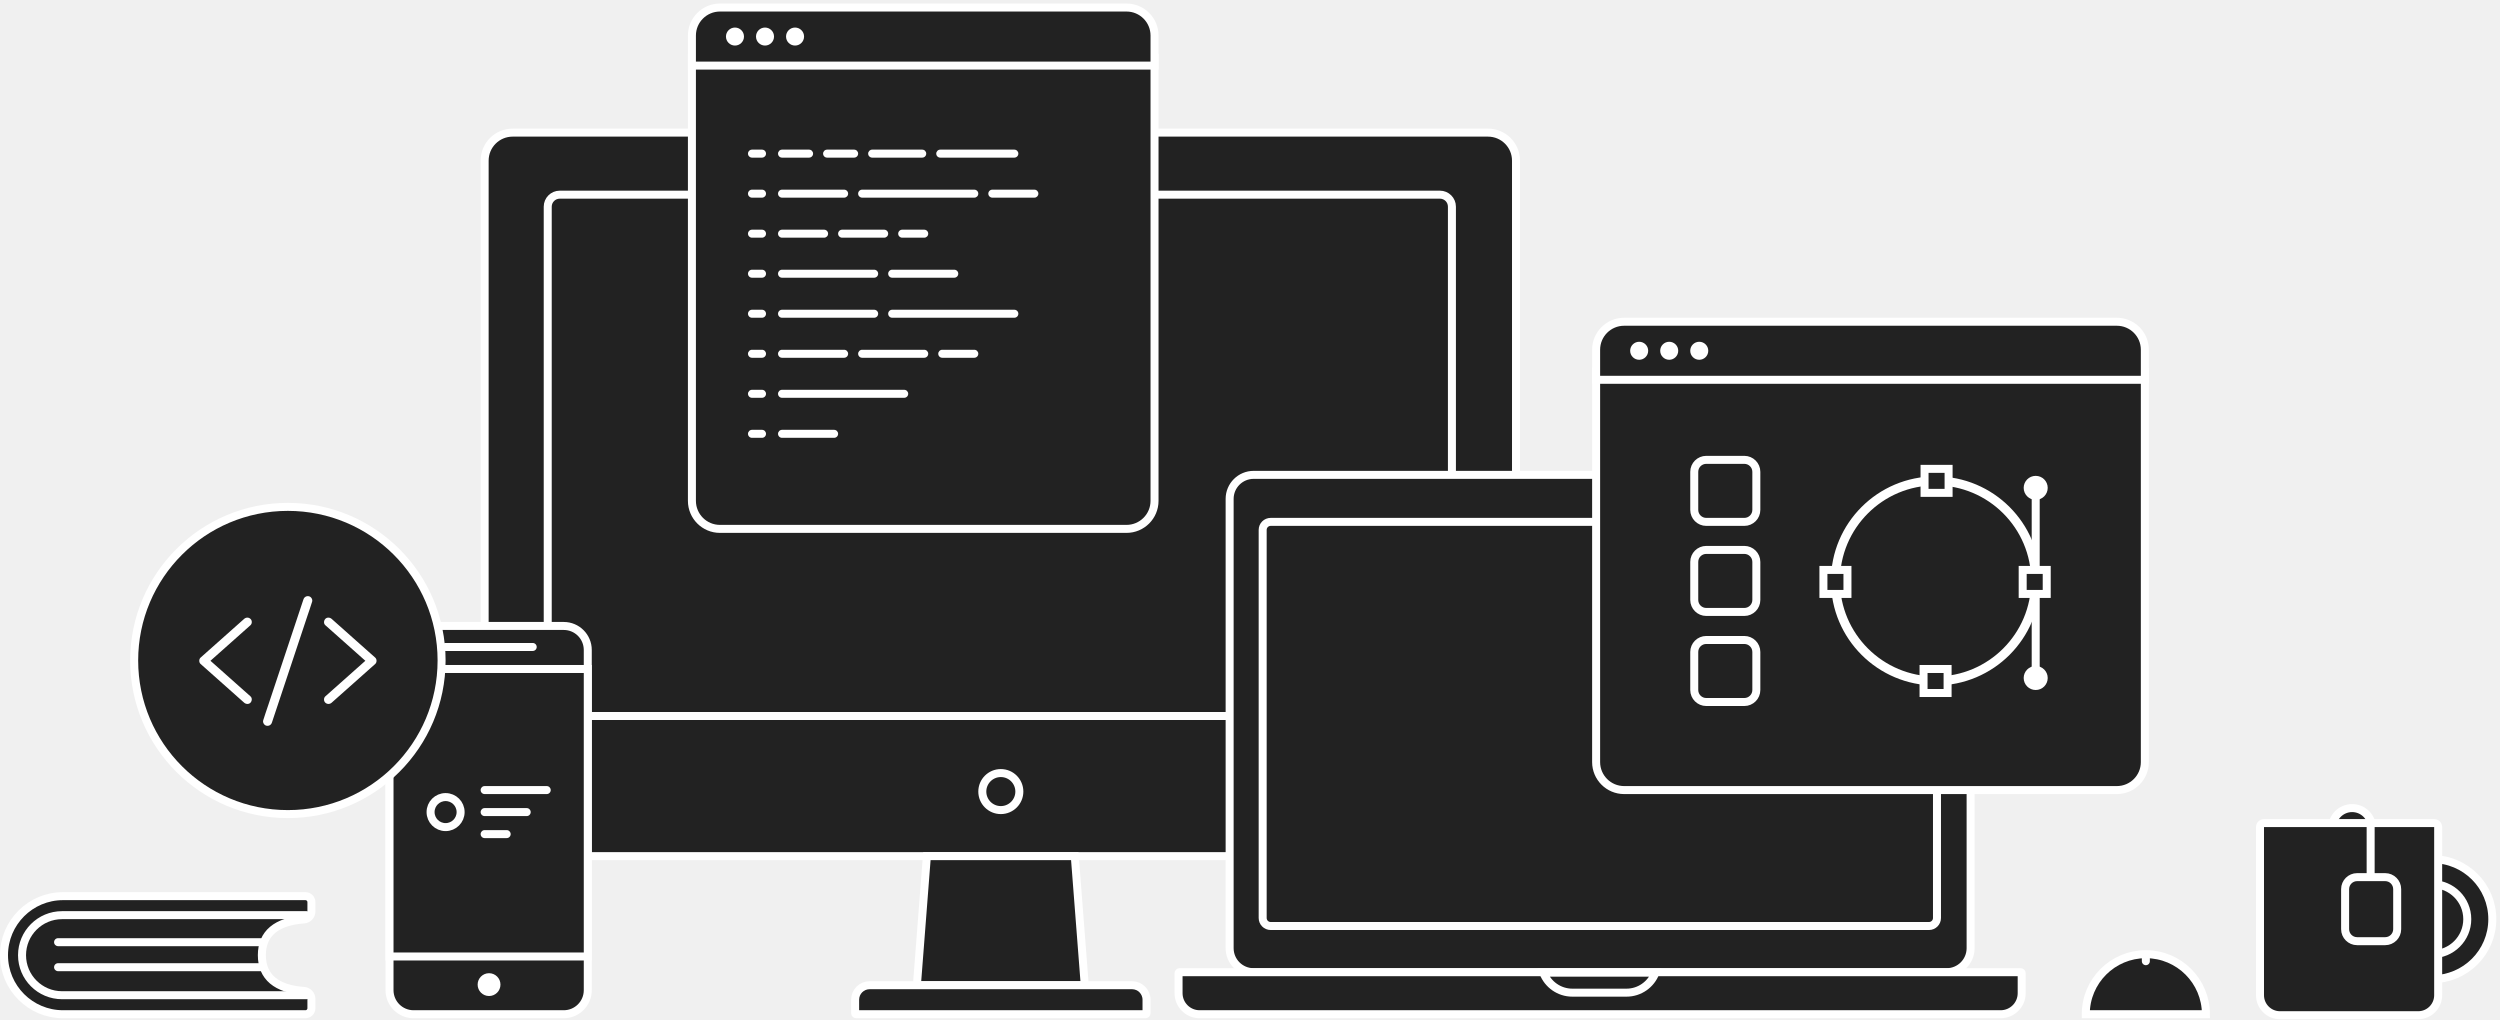
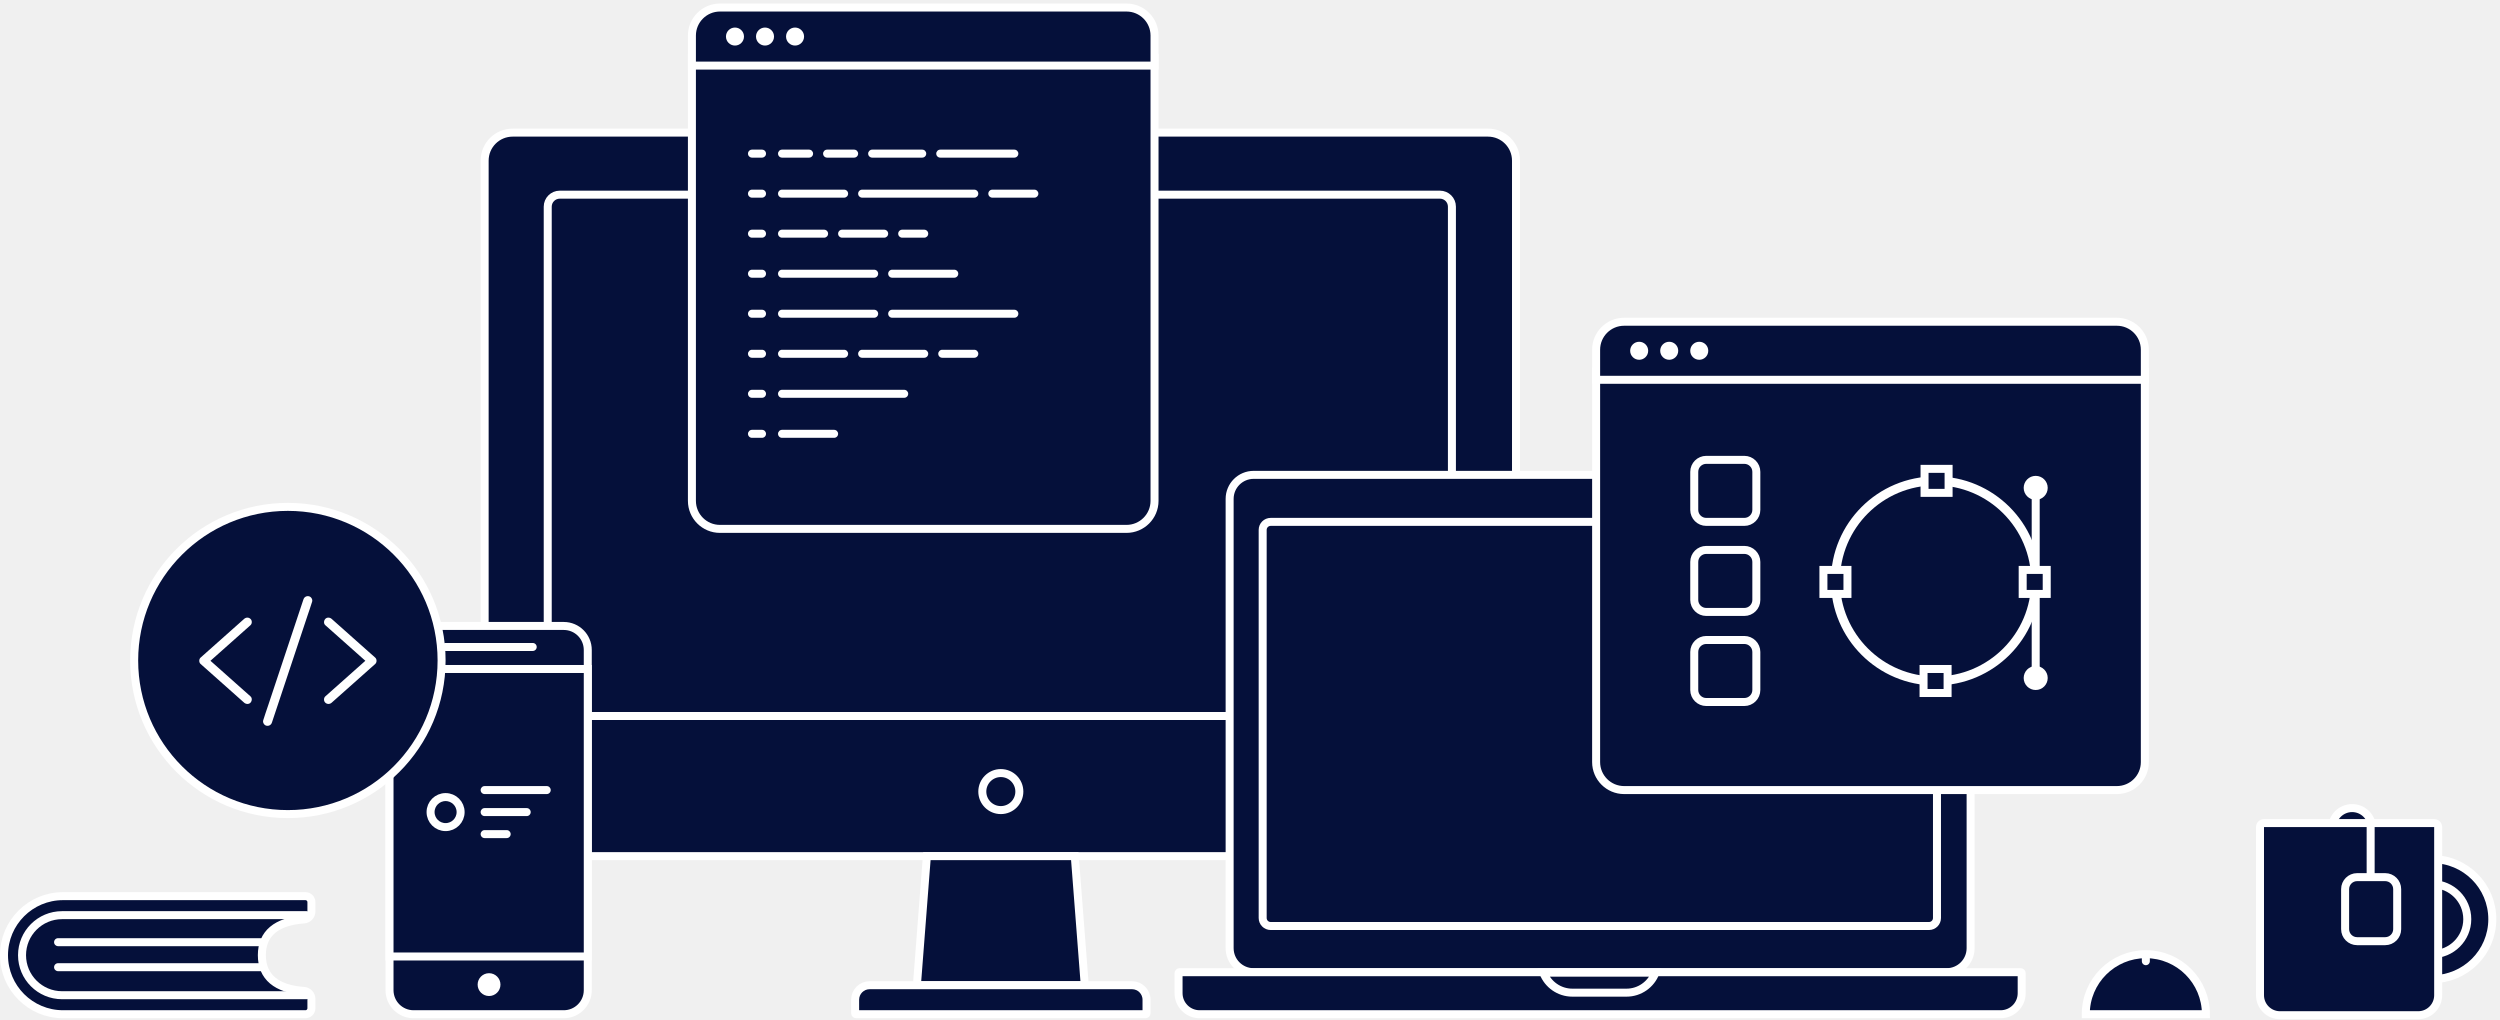
<svg xmlns="http://www.w3.org/2000/svg" width="650px" height="265px" viewBox="0 0 650 265" version="1.1">
  <g id="Website" stroke="none" stroke-width="1" fill="none" fill-rule="evenodd">
    <g id="Group-32" transform="translate(0, 3)">
-       <path d="M126.008,38.765 C126.008,34.738 129.264,31.482 133.298,31.482 L386.872,31.482 C390.899,31.482 394.162,34.74 394.162,38.765 L394.162,212.307 C394.162,216.334 390.906,219.591 386.872,219.591 L133.298,219.591 C129.271,219.591 126.008,216.332 126.008,212.307 L126.008,38.765 Z" id="Case" stroke="white" stroke-width="2.081" fill="#222" />
-       <path d="M142.41,50.737 C142.41,49.012 143.813,47.613 145.536,47.613 L374.374,47.613 C376.103,47.613 377.5,49.004 377.5,50.737 L377.5,180.042 C377.5,181.766 376.097,183.166 374.374,183.166 L145.536,183.166 C143.807,183.166 142.41,181.774 142.41,180.042 L142.41,50.737 Z" id="Case" stroke="white" stroke-width="2.081" fill="#222" />
-       <path d="M240.99,219.591 L279.441,219.591 L282.037,253.154 L238.394,253.154 L240.99,219.591 Z" id="Case" stroke="white" stroke-width="2.081" fill="#222" />
-       <path d="M222.334,253.411 L222.334,256.927 C222.334,259.007 224.024,260.699 226.104,260.699 L294.326,260.699 C296.402,260.699 298.096,259.007 298.096,256.927 L298.096,253.411 C298.096,253.266 297.984,253.154 297.835,253.154 L222.596,253.154 C222.45,253.154 222.334,253.269 222.334,253.411 Z" id="Keyboard" stroke="white" stroke-width="2.081" fill="#222" transform="translate(260.2153, 256.9265) scale(1, -1) translate(-260.2153, -256.9265) " />
+       <path d="M126.008,38.765 C126.008,34.738 129.264,31.482 133.298,31.482 L386.872,31.482 C390.899,31.482 394.162,34.74 394.162,38.765 L394.162,212.307 C394.162,216.334 390.906,219.591 386.872,219.591 L133.298,219.591 C129.271,219.591 126.008,216.332 126.008,212.307 L126.008,38.765 Z" id="Case" stroke="white" stroke-width="2.081" fill="#05103A" />
+       <path d="M142.41,50.737 C142.41,49.012 143.813,47.613 145.536,47.613 L374.374,47.613 C376.103,47.613 377.5,49.004 377.5,50.737 L377.5,180.042 C377.5,181.766 376.097,183.166 374.374,183.166 L145.536,183.166 C143.807,183.166 142.41,181.774 142.41,180.042 L142.41,50.737 Z" id="Case" stroke="white" stroke-width="2.081" fill="#05103A" />
+       <path d="M240.99,219.591 L279.441,219.591 L282.037,253.154 L238.394,253.154 L240.99,219.591 Z" id="Case" stroke="white" stroke-width="2.081" fill="#05103A" />
+       <path d="M222.334,253.411 L222.334,256.927 C222.334,259.007 224.024,260.699 226.104,260.699 L294.326,260.699 C296.402,260.699 298.096,259.007 298.096,256.927 L298.096,253.411 C298.096,253.266 297.984,253.154 297.835,253.154 L222.596,253.154 C222.45,253.154 222.334,253.269 222.334,253.411 Z" id="Keyboard" stroke="white" stroke-width="2.081" fill="#05103A" transform="translate(260.2153, 256.9265) scale(1, -1) translate(-260.2153, -256.9265) " />
      <ellipse id="Oval-6" stroke="white" stroke-width="2.081" cx="260.215" cy="202.809" rx="4.816" ry="4.813" />
-       <rect id="Case" stroke="white" stroke-width="2.081" fill="#222" x="101.275" y="159.75" width="51.547" height="100.949" rx="6.244" />
-       <path d="M101.275,170.937 L152.822,170.937 L152.822,245.687 L101.275,245.687 L101.275,170.937 Z" id="Case" stroke="white" stroke-width="2.081" fill="#222" />
+       <rect id="Case" stroke="white" stroke-width="2.081" fill="#05103A" x="101.275" y="159.75" width="51.547" height="100.949" rx="6.244" />
+       <path d="M101.275,170.937 L152.822,170.937 L152.822,245.687 L101.275,245.687 L101.275,170.937 Z" id="Case" stroke="white" stroke-width="2.081" fill="#05103A" />
      <rect id="Rectangle-11" fill="white" x="114.812" y="164.173" width="24.733" height="2.081" rx="1.041" />
      <rect id="Rectangle-11" fill="white" x="124.185" y="250.032" width="5.936" height="5.932" rx="2.966" />
-       <ellipse id="Oval-6" stroke="white" stroke-width="2.081" fill="#222" cx="115.854" cy="208.143" rx="3.905" ry="3.903" />
+       <ellipse id="Oval-6" stroke="white" stroke-width="2.081" fill="#05103A" cx="115.854" cy="208.143" rx="3.905" ry="3.903" />
      <rect id="Rectangle-11" fill="white" x="124.966" y="201.378" width="18.224" height="2.081" rx="1.041" />
      <rect id="Rectangle-11" fill="white" x="124.966" y="207.102" width="13.017" height="2.081" rx="1.041" />
      <rect id="Rectangle-11" fill="white" x="124.966" y="212.826" width="7.81" height="2.081" rx="1.041" />
-       <ellipse id="Oval-7" stroke="white" stroke-width="2.081" fill="#222" cx="74.849" cy="168.726" rx="39.964" ry="39.937" />
-       <rect id="Case" stroke="white" stroke-width="2.081" fill="#222" x="319.705" y="120.463" width="192.654" height="129.309" rx="6.244" />
-       <path d="M306.426,250.026 L306.426,255.235 C306.426,258.248 308.874,260.699 311.888,260.699 L520.176,260.699 C523.187,260.699 525.638,258.25 525.638,255.235 L525.638,250.026 C525.638,249.884 525.525,249.772 525.379,249.772 L306.685,249.772 C306.539,249.772 306.426,249.884 306.426,250.026 Z" id="Keyboard" stroke="white" stroke-width="2.081" fill="#222" />
-       <path d="M430.429,249.889 L401.27,249.888 C402.434,252.961 405.402,255.092 408.808,255.092 L422.891,255.092 C426.297,255.092 429.265,252.962 430.429,249.889 Z" id="Notch" stroke="white" stroke-width="2.081" fill="#222" />
-       <rect id="Screen" stroke="white" stroke-width="2.081" fill="#222" x="328.295" y="132.691" width="175.32" height="105.073" rx="2.081" />
+       <ellipse id="Oval-7" stroke="white" stroke-width="2.081" fill="#05103A" cx="74.849" cy="168.726" rx="39.964" ry="39.937" />
+       <rect id="Case" stroke="white" stroke-width="2.081" fill="#05103A" x="319.705" y="120.463" width="192.654" height="129.309" rx="6.244" />
+       <path d="M306.426,250.026 L306.426,255.235 C306.426,258.248 308.874,260.699 311.888,260.699 L520.176,260.699 C523.187,260.699 525.638,258.25 525.638,255.235 L525.638,250.026 C525.638,249.884 525.525,249.772 525.379,249.772 L306.685,249.772 C306.539,249.772 306.426,249.884 306.426,250.026 Z" id="Keyboard" stroke="white" stroke-width="2.081" fill="#05103A" />
+       <path d="M430.429,249.889 L401.27,249.888 C402.434,252.961 405.402,255.092 408.808,255.092 L422.891,255.092 C426.297,255.092 429.265,252.962 430.429,249.889 Z" id="Notch" stroke="white" stroke-width="2.081" fill="#05103A" />
+       <rect id="Screen" stroke="white" stroke-width="2.081" fill="#05103A" x="328.295" y="132.691" width="175.32" height="105.073" rx="2.081" />
      <ellipse id="Oval-3" fill="#293347" cx="254.358" cy="49.954" rx="1.302" ry="1.301" />
-       <path d="M179.899,11.968 L300.178,11.968 L300.178,127.228 C300.178,131.249 296.909,134.512 292.886,134.512 L187.191,134.512 C183.166,134.512 179.899,131.248 179.899,127.228 L179.899,11.968 Z" id="Case" stroke="white" stroke-width="2.081" fill="#222" />
-       <path d="M179.899,6.238 C179.899,2.22 183.169,-1.041 187.191,-1.041 L292.886,-1.041 C296.913,-1.041 300.178,2.216 300.178,6.238 L300.178,14.05 L179.899,14.05 L179.899,6.238 Z" id="Case" stroke="white" stroke-width="2.081" fill="#222" />
+       <path d="M179.899,11.968 L300.178,11.968 L300.178,127.228 C300.178,131.249 296.909,134.512 292.886,134.512 L187.191,134.512 C183.166,134.512 179.899,131.248 179.899,127.228 L179.899,11.968 Z" id="Case" stroke="white" stroke-width="2.081" fill="#05103A" />
+       <path d="M179.899,6.238 C179.899,2.22 183.169,-1.041 187.191,-1.041 L292.886,-1.041 C296.913,-1.041 300.178,2.216 300.178,6.238 L300.178,14.05 L179.899,14.05 L179.899,6.238 Z" id="Case" stroke="white" stroke-width="2.081" fill="#05103A" />
      <ellipse id="Oval-5" fill="white" cx="191.094" cy="6.504" rx="2.343" ry="2.342" />
      <ellipse id="Oval-5" fill="white" cx="198.904" cy="6.504" rx="2.343" ry="2.342" />
      <ellipse id="Oval-5" fill="white" cx="206.714" cy="6.504" rx="2.343" ry="2.342" />
      <rect id="Rectangle-11" fill="white" x="194.478" y="87.94" width="4.686" height="2.081" rx="1.041" />
      <rect id="Rectangle-11" fill="white" x="194.478" y="35.905" width="4.686" height="2.081" rx="1.041" />
      <path d="M203.329,35.905 L210.36,35.905 C210.935,35.905 211.401,36.371 211.401,36.945 C211.401,37.52 210.935,37.986 210.36,37.986 L203.329,37.986 C202.754,37.986 202.288,37.52 202.288,36.945 C202.288,36.371 202.754,35.905 203.329,35.905 Z" id="Rectangle-11" fill="white" />
      <path d="M215.045,35.905 L222.075,35.905 C222.65,35.905 223.116,36.371 223.116,36.945 C223.116,37.52 222.65,37.986 222.075,37.986 L215.045,37.986 C214.47,37.986 214.004,37.52 214.004,36.945 C214.004,36.371 214.47,35.905 215.045,35.905 Z" id="Rectangle-11" fill="white" />
      <path d="M226.76,35.905 L239.779,35.905 C240.354,35.905 240.82,36.371 240.82,36.945 C240.82,37.52 240.354,37.986 239.779,37.986 L226.76,37.986 C226.186,37.986 225.72,37.52 225.72,36.945 C225.72,36.371 226.186,35.905 226.76,35.905 Z" id="Rectangle-11" fill="white" />
      <path d="M244.464,35.905 L263.731,35.905 C264.305,35.905 264.771,36.371 264.771,36.945 C264.771,37.52 264.305,37.986 263.731,37.986 L244.464,37.986 C243.889,37.986 243.423,37.52 243.423,36.945 C243.423,36.371 243.889,35.905 244.464,35.905 Z" id="Rectangle-11" fill="white" />
      <rect id="Rectangle-11" fill="white" x="194.478" y="46.312" width="4.686" height="2.081" rx="1.041" />
      <rect id="Rectangle-11" fill="white" x="194.478" y="56.719" width="4.686" height="2.081" rx="1.041" />
      <rect id="Rectangle-11" fill="white" x="194.478" y="67.126" width="4.686" height="2.081" rx="1.041" />
      <rect id="Rectangle-11" fill="white" x="194.478" y="77.533" width="4.686" height="2.081" rx="1.041" />
      <rect id="Rectangle-11" fill="white" x="194.478" y="98.348" width="4.686" height="2.081" rx="1.041" />
      <rect id="Rectangle-11" fill="white" x="194.478" y="108.755" width="4.686" height="2.081" rx="1.041" />
      <rect id="Rectangle-11" fill="white" x="202.288" y="46.312" width="18.224" height="2.081" rx="1.041" />
      <rect id="Rectangle-11" fill="white" x="223.116" y="46.312" width="31.241" height="2.081" rx="1.041" />
      <rect id="Rectangle-11" fill="white" x="256.961" y="46.312" width="13.017" height="2.081" rx="1.041" />
      <rect id="Rectangle-11" fill="white" x="202.288" y="56.719" width="13.017" height="2.081" rx="1.041" />
      <rect id="Rectangle-11" fill="white" x="217.909" y="56.719" width="13.017" height="2.081" rx="1.041" />
      <rect id="Rectangle-11" fill="white" x="233.53" y="56.719" width="7.81" height="2.081" rx="1.041" />
      <rect id="Rectangle-11" fill="white" x="202.288" y="67.126" width="26.035" height="2.081" rx="1.041" />
      <rect id="Rectangle-11" fill="white" x="230.926" y="67.126" width="18.224" height="2.081" rx="1.041" />
      <rect id="Rectangle-11" fill="white" x="202.288" y="77.533" width="26.035" height="2.081" rx="1.041" />
      <rect id="Rectangle-11" fill="white" x="230.926" y="77.533" width="33.845" height="2.081" rx="1.041" />
      <rect id="Rectangle-11" fill="white" x="202.288" y="87.94" width="18.224" height="2.081" rx="1.041" />
      <rect id="Rectangle-11" fill="white" x="223.116" y="87.94" width="18.224" height="2.081" rx="1.041" />
      <rect id="Rectangle-11" fill="white" x="243.944" y="87.94" width="10.414" height="2.081" rx="1.041" />
      <rect id="Rectangle-11" fill="white" x="202.288" y="98.348" width="33.845" height="2.081" rx="1.041" />
      <rect id="Rectangle-11" fill="white" x="202.288" y="108.755" width="15.621" height="2.081" rx="1.041" />
-       <path d="M414.991,93.664 L557.659,93.664 L557.659,195.143 C557.659,199.163 554.4,202.419 550.374,202.419 L422.277,202.419 C418.256,202.419 414.991,199.157 414.991,195.143 L414.991,93.664 Z" id="Case" stroke="white" stroke-width="2.081" fill="#222" />
-       <path d="M414.991,87.934 C414.991,83.913 418.251,80.655 422.277,80.655 L550.374,80.655 C554.398,80.655 557.659,83.912 557.659,87.934 L557.659,95.746 L414.991,95.746 L414.991,87.934 Z" id="Case" stroke="white" stroke-width="2.081" fill="#222" />
+       <path d="M414.991,93.664 L557.659,93.664 L557.659,195.143 C557.659,199.163 554.4,202.419 550.374,202.419 L422.277,202.419 C418.256,202.419 414.991,199.157 414.991,195.143 L414.991,93.664 Z" id="Case" stroke="white" stroke-width="2.081" fill="#05103A" />
+       <path d="M414.991,87.934 C414.991,83.913 418.251,80.655 422.277,80.655 L550.374,80.655 C554.398,80.655 557.659,83.912 557.659,87.934 L557.659,95.746 L414.991,95.746 L414.991,87.934 Z" id="Case" stroke="white" stroke-width="2.081" fill="#05103A" />
      <ellipse id="Oval-5" fill="white" cx="426.186" cy="88.201" rx="2.343" ry="2.342" />
      <ellipse id="Oval-5" fill="white" cx="433.996" cy="88.201" rx="2.343" ry="2.342" />
      <ellipse id="Oval-5" fill="white" cx="441.806" cy="88.201" rx="2.343" ry="2.342" />
-       <ellipse id="Oval-6" stroke="white" stroke-width="2.342" fill="#222" cx="503.248" cy="148.042" rx="26.035" ry="26.018" />
-       <path d="M500.383,118.902 L500.383,125.146 L506.633,125.146 L506.633,118.902 L500.383,118.902 Z" id="Rectangle-12" stroke="white" stroke-width="2.081" fill="#222" />
-       <path d="M500.123,170.937 L500.123,177.182 L506.373,177.182 L506.373,170.937 L500.123,170.937 Z" id="Rectangle-12" stroke="white" stroke-width="2.081" fill="#222" />
-       <path d="M474.089,145.18 L474.089,151.424 L480.338,151.424 L480.338,145.18 L474.089,145.18 Z" id="Rectangle-12" stroke="white" stroke-width="2.081" fill="#222" />
-       <path d="M525.897,145.18 L525.897,151.424 L532.147,151.424 L532.147,145.18 L525.897,145.18 Z" id="Rectangle-12" stroke="white" stroke-width="2.081" fill="#222" />
+       <ellipse id="Oval-6" stroke="white" stroke-width="2.342" fill="#05103A" cx="503.248" cy="148.042" rx="26.035" ry="26.018" />
+       <path d="M500.383,118.902 L500.383,125.146 L506.633,125.146 L506.633,118.902 L500.383,118.902 Z" id="Rectangle-12" stroke="white" stroke-width="2.081" fill="#05103A" />
+       <path d="M500.123,170.937 L500.123,177.182 L506.373,177.182 L506.373,170.937 L500.123,170.937 Z" id="Rectangle-12" stroke="white" stroke-width="2.081" fill="#05103A" />
+       <path d="M474.089,145.18 L474.089,151.424 L480.338,151.424 L480.338,145.18 L474.089,145.18 Z" id="Rectangle-12" stroke="white" stroke-width="2.081" fill="#05103A" />
+       <path d="M525.897,145.18 L525.897,151.424 L532.147,151.424 L532.147,145.18 L525.897,145.18 Z" id="Rectangle-12" stroke="white" stroke-width="2.081" fill="#05103A" />
      <line x1="529.282" y1="124.626" x2="529.282" y2="144.139" id="Line" stroke="white" stroke-width="2.081" stroke-linecap="square" />
      <line x1="529.282" y1="151.944" x2="529.282" y2="171.458" id="Line" stroke="white" stroke-width="2.081" stroke-linecap="square" />
      <ellipse id="Oval-5" fill="white" cx="529.282" cy="123.845" rx="3.124" ry="3.122" />
      <ellipse id="Oval-5" fill="white" cx="529.282" cy="173.279" rx="3.124" ry="3.122" />
-       <g id="Group-60" transform="translate(439.4632, 115.5194)" fill="#222" stroke="white" stroke-width="2.081">
+       <g id="Group-60" transform="translate(439.4632, 115.5194)" fill="#05103A" stroke="white" stroke-width="2.081">
        <rect id="Rectangle-15" x="1.041" y="1.041" width="16.143" height="16.131" rx="3.122" />
        <rect id="Rectangle-15" x="1.041" y="24.457" width="16.143" height="16.131" rx="3.122" />
        <rect id="Rectangle-15" x="1.041" y="47.873" width="16.143" height="16.131" rx="3.122" />
      </g>
-       <ellipse id="Oval-8" stroke="white" stroke-width="2.081" fill="#222" cx="632.379" cy="235.982" rx="15.621" ry="15.611" />
-       <ellipse id="Oval-8" stroke="white" stroke-width="2.081" fill="#222" cx="632.379" cy="235.982" rx="9.112" ry="9.106" />
-       <ellipse id="Oval-8" stroke="white" stroke-width="2.081" fill="#222" cx="611.552" cy="212.306" rx="5.207" ry="5.204" />
-       <path d="M588.64,211.005 C588.065,211.005 587.599,211.471 587.599,212.046 L587.599,255.756 C587.599,258.63 589.929,260.959 592.803,260.959 L628.72,260.959 C631.594,260.959 633.924,258.63 633.924,255.756 L633.924,212.046 C633.924,211.471 633.458,211.005 632.883,211.005 L588.64,211.005 Z" id="Rectangle-16" stroke="white" stroke-width="2.081" fill="#222" />
-       <rect id="Rectangle-16" stroke="white" stroke-width="2.081" fill="#222" x="609.729" y="225.055" width="13.539" height="16.651" rx="3.122" />
+       <ellipse id="Oval-8" stroke="white" stroke-width="2.081" fill="#05103A" cx="632.379" cy="235.982" rx="15.621" ry="15.611" />
+       <ellipse id="Oval-8" stroke="white" stroke-width="2.081" fill="#05103A" cx="632.379" cy="235.982" rx="9.112" ry="9.106" />
+       <ellipse id="Oval-8" stroke="white" stroke-width="2.081" fill="#05103A" cx="611.552" cy="212.306" rx="5.207" ry="5.204" />
+       <path d="M588.64,211.005 C588.065,211.005 587.599,211.471 587.599,212.046 L587.599,255.756 C587.599,258.63 589.929,260.959 592.803,260.959 L628.72,260.959 C631.594,260.959 633.924,258.63 633.924,255.756 L633.924,212.046 C633.924,211.471 633.458,211.005 632.883,211.005 L588.64,211.005 Z" id="Rectangle-16" stroke="white" stroke-width="2.081" fill="#05103A" />
+       <rect id="Rectangle-16" stroke="white" stroke-width="2.081" fill="#05103A" x="609.729" y="225.055" width="13.539" height="16.651" rx="3.122" />
      <line x1="616.368" y1="211.395" x2="616.368" y2="223.233" id="Line-2" stroke="white" stroke-width="2.081" stroke-linecap="square" />
-       <path d="M557.92,260.699 C566.548,260.699 573.541,260.699 573.541,260.699 C573.541,252.078 566.548,245.088 557.92,245.088 C549.293,245.088 542.3,252.078 542.3,260.699 C542.3,260.699 549.293,260.699 557.92,260.699 Z" id="Oval-8" stroke="white" stroke-width="2.081" fill="#222" />
+       <path d="M557.92,260.699 C566.548,260.699 573.541,260.699 573.541,260.699 C573.541,252.078 566.548,245.088 557.92,245.088 C549.293,245.088 542.3,252.078 542.3,260.699 C542.3,260.699 549.293,260.699 557.92,260.699 Z" id="Oval-8" stroke="white" stroke-width="2.081" fill="#05103A" />
      <rect id="Rectangle-11" fill="white" x="556.879" y="244.568" width="2.083" height="3.382" rx="1.041" />
-       <path d="M16.391,229.998 C7.913,229.998 1.041,236.871 1.041,245.349 C1.041,253.827 7.913,260.699 16.391,260.699 L79.407,260.699 C80.269,260.699 80.968,260 80.968,259.138 L80.968,256.722 C80.968,255.63 80.124,254.723 79.034,254.646 C71.88,254.138 68.081,250.995 68.081,245.349 C68.081,239.702 71.88,236.559 79.034,236.051 C80.124,235.974 80.968,235.067 80.968,233.975 L80.968,231.559 C80.968,230.697 80.269,229.998 79.407,229.998 L16.391,229.998 Z" id="Rectangle-17" stroke="white" stroke-width="2.081" fill="#222" />
+       <path d="M16.391,229.998 C7.913,229.998 1.041,236.871 1.041,245.349 C1.041,253.827 7.913,260.699 16.391,260.699 L79.407,260.699 C80.269,260.699 80.968,260 80.968,259.138 L80.968,256.722 C80.968,255.63 80.124,254.723 79.034,254.646 C71.88,254.138 68.081,250.995 68.081,245.349 C68.081,239.702 71.88,236.559 79.034,236.051 C80.124,235.974 80.968,235.067 80.968,233.975 L80.968,231.559 C80.968,230.697 80.269,229.998 79.407,229.998 L16.391,229.998 Z" id="Rectangle-17" stroke="white" stroke-width="2.081" fill="#05103A" />
      <path d="M80.186,255.3 C80.186,255.552 79.982,255.756 79.73,255.756 L79.73,255.756 L72.353,255.756 L16.141,255.756 C10.39,255.756 5.728,251.096 5.728,245.349 C5.728,239.601 10.39,234.941 16.141,234.941 L72.353,234.941 L79.73,234.941 L79.73,234.941 C79.982,234.941 80.186,235.146 80.186,235.397" id="Rectangle-19" stroke="white" stroke-width="2.081" />
      <rect id="Rectangle-18" fill="white" x="14.059" y="240.926" width="54.673" height="2.081" rx="1.041" />
      <rect id="Rectangle-18" fill="white" x="14.059" y="247.43" width="54.673" height="2.081" rx="1.041" />
      <path d="M65.127,178.055 C63.849,176.92 62.571,175.785 61.294,174.65 C59.257,172.843 57.227,171.03 55.191,169.223 C54.724,168.812 54.258,168.395 53.797,167.983 C53.797,168.528 53.797,169.078 53.797,169.622 C55.074,168.487 56.352,167.352 57.63,166.217 C59.666,164.41 61.696,162.597 63.732,160.79 C64.199,160.379 64.666,159.962 65.127,159.551 C65.582,159.145 65.576,158.317 65.127,157.912 C64.642,157.466 63.966,157.477 63.475,157.912 C62.198,159.047 60.92,160.182 59.642,161.317 C57.606,163.124 55.576,164.937 53.54,166.744 C53.073,167.155 52.607,167.572 52.146,167.983 C51.696,168.383 51.696,169.223 52.146,169.622 C53.423,170.758 54.701,171.893 55.979,173.028 C58.015,174.835 60.045,176.648 62.081,178.455 C62.548,178.866 63.015,179.283 63.475,179.694 C63.931,180.1 64.683,180.175 65.127,179.694 C65.535,179.254 65.611,178.489 65.127,178.055 L65.127,178.055 Z" id="Shape" fill="white" fill-rule="nonzero" />
      <path d="M84.583,159.554 C85.86,160.689 87.138,161.824 88.416,162.959 C90.452,164.766 92.482,166.579 94.518,168.386 C94.985,168.797 95.452,169.214 95.912,169.625 C95.912,169.081 95.912,168.531 95.912,167.986 C94.635,169.121 93.357,170.256 92.079,171.392 C90.043,173.199 88.013,175.011 85.977,176.818 C85.51,177.23 85.043,177.647 84.583,178.058 C84.128,178.463 84.133,179.291 84.583,179.697 C85.067,180.143 85.744,180.131 86.234,179.697 C87.511,178.562 88.789,177.427 90.067,176.291 C92.103,174.484 94.133,172.672 96.169,170.865 C96.636,170.453 97.103,170.036 97.563,169.625 C98.013,169.226 98.013,168.386 97.563,167.986 C96.286,166.851 95.008,165.716 93.73,164.581 C91.694,162.774 89.664,160.961 87.628,159.154 C87.161,158.743 86.695,158.326 86.234,157.914 C85.779,157.509 85.026,157.434 84.583,157.914 C84.174,158.355 84.098,159.119 84.583,159.554 L84.583,159.554 Z" id="Shape" fill="white" fill-rule="nonzero" />
      <path d="M70.694,184.876 C71.044,183.833 71.388,182.791 71.738,181.742 C72.572,179.235 73.407,176.733 74.241,174.225 C75.244,171.202 76.248,168.184 77.257,165.161 C78.126,162.549 78.996,159.937 79.865,157.325 C80.279,156.056 80.746,154.794 81.131,153.508 C81.137,153.491 81.143,153.473 81.148,153.456 C81.341,152.883 80.927,152.164 80.332,152.031 C79.69,151.886 79.101,152.222 78.896,152.842 C78.546,153.885 78.202,154.927 77.852,155.975 C77.018,158.483 76.184,160.985 75.349,163.493 C74.346,166.516 73.342,169.534 72.333,172.557 C71.464,175.169 70.595,177.781 69.725,180.393 C69.311,181.656 68.844,182.918 68.459,184.204 C68.453,184.221 68.448,184.239 68.442,184.256 C68.249,184.829 68.663,185.548 69.259,185.681 C69.9,185.826 70.49,185.49 70.694,184.876 L70.694,184.876 Z" id="Shape" fill="white" fill-rule="nonzero" />
    </g>
  </g>
</svg>
